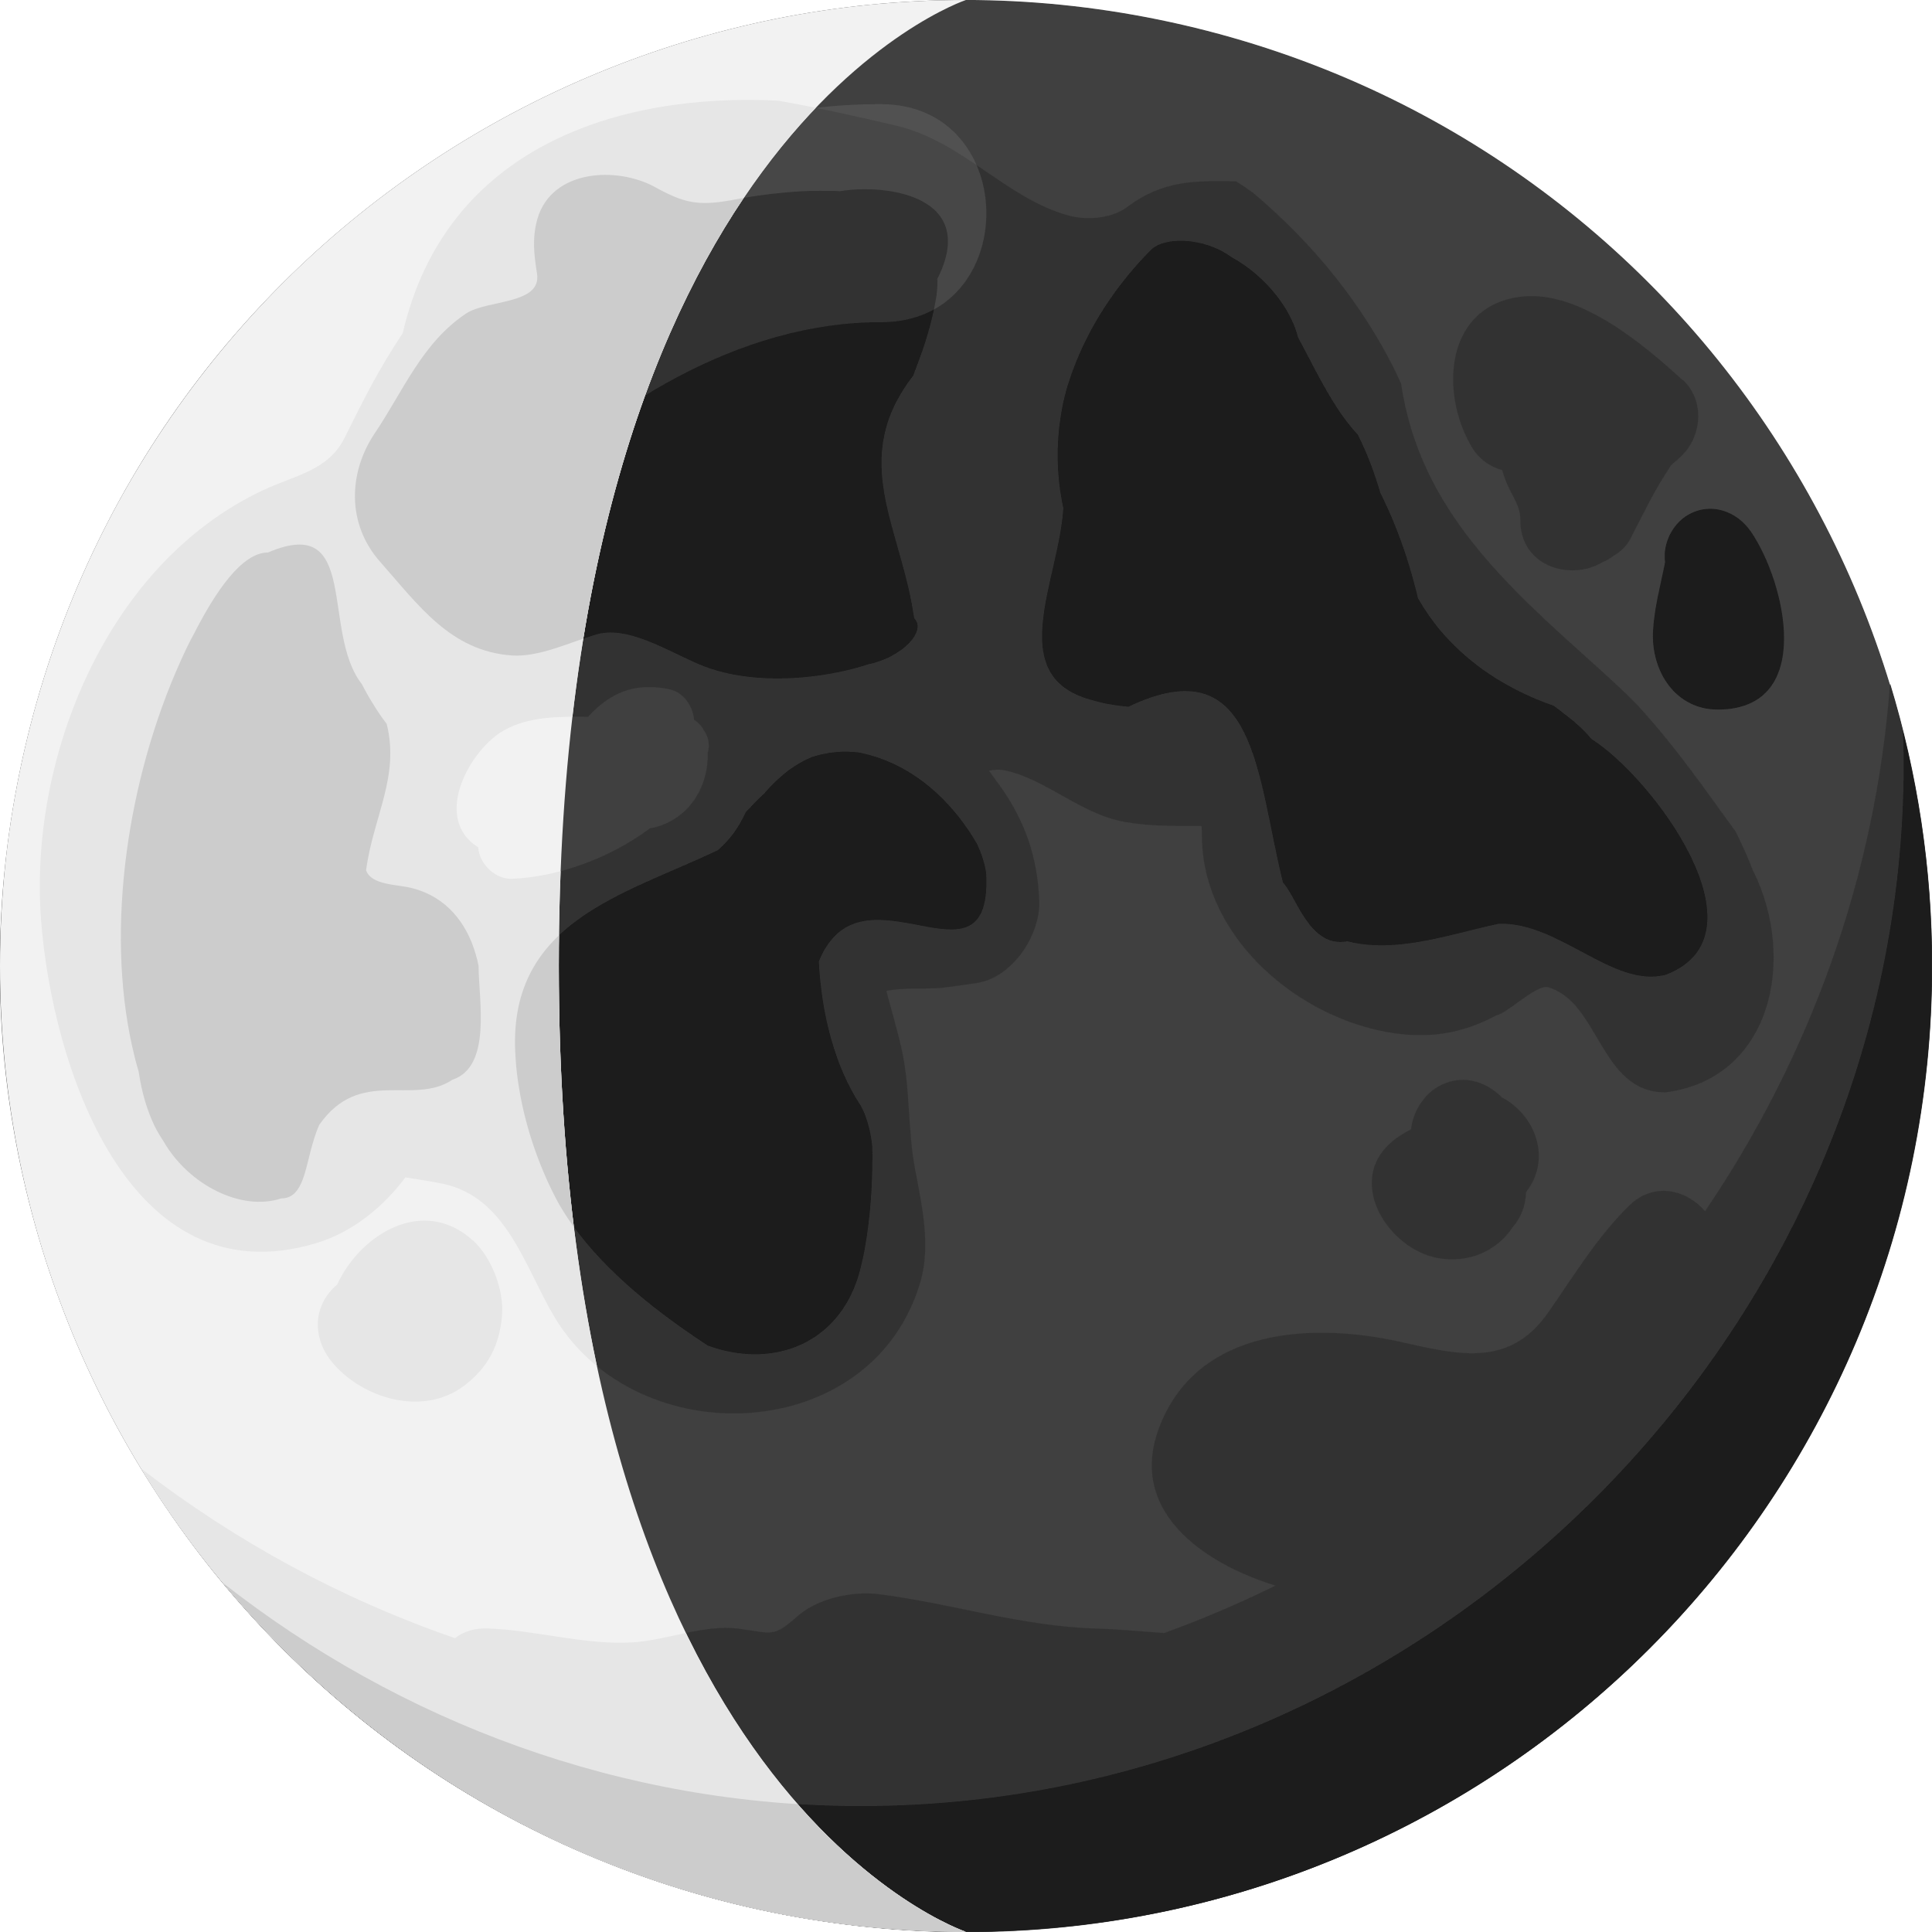
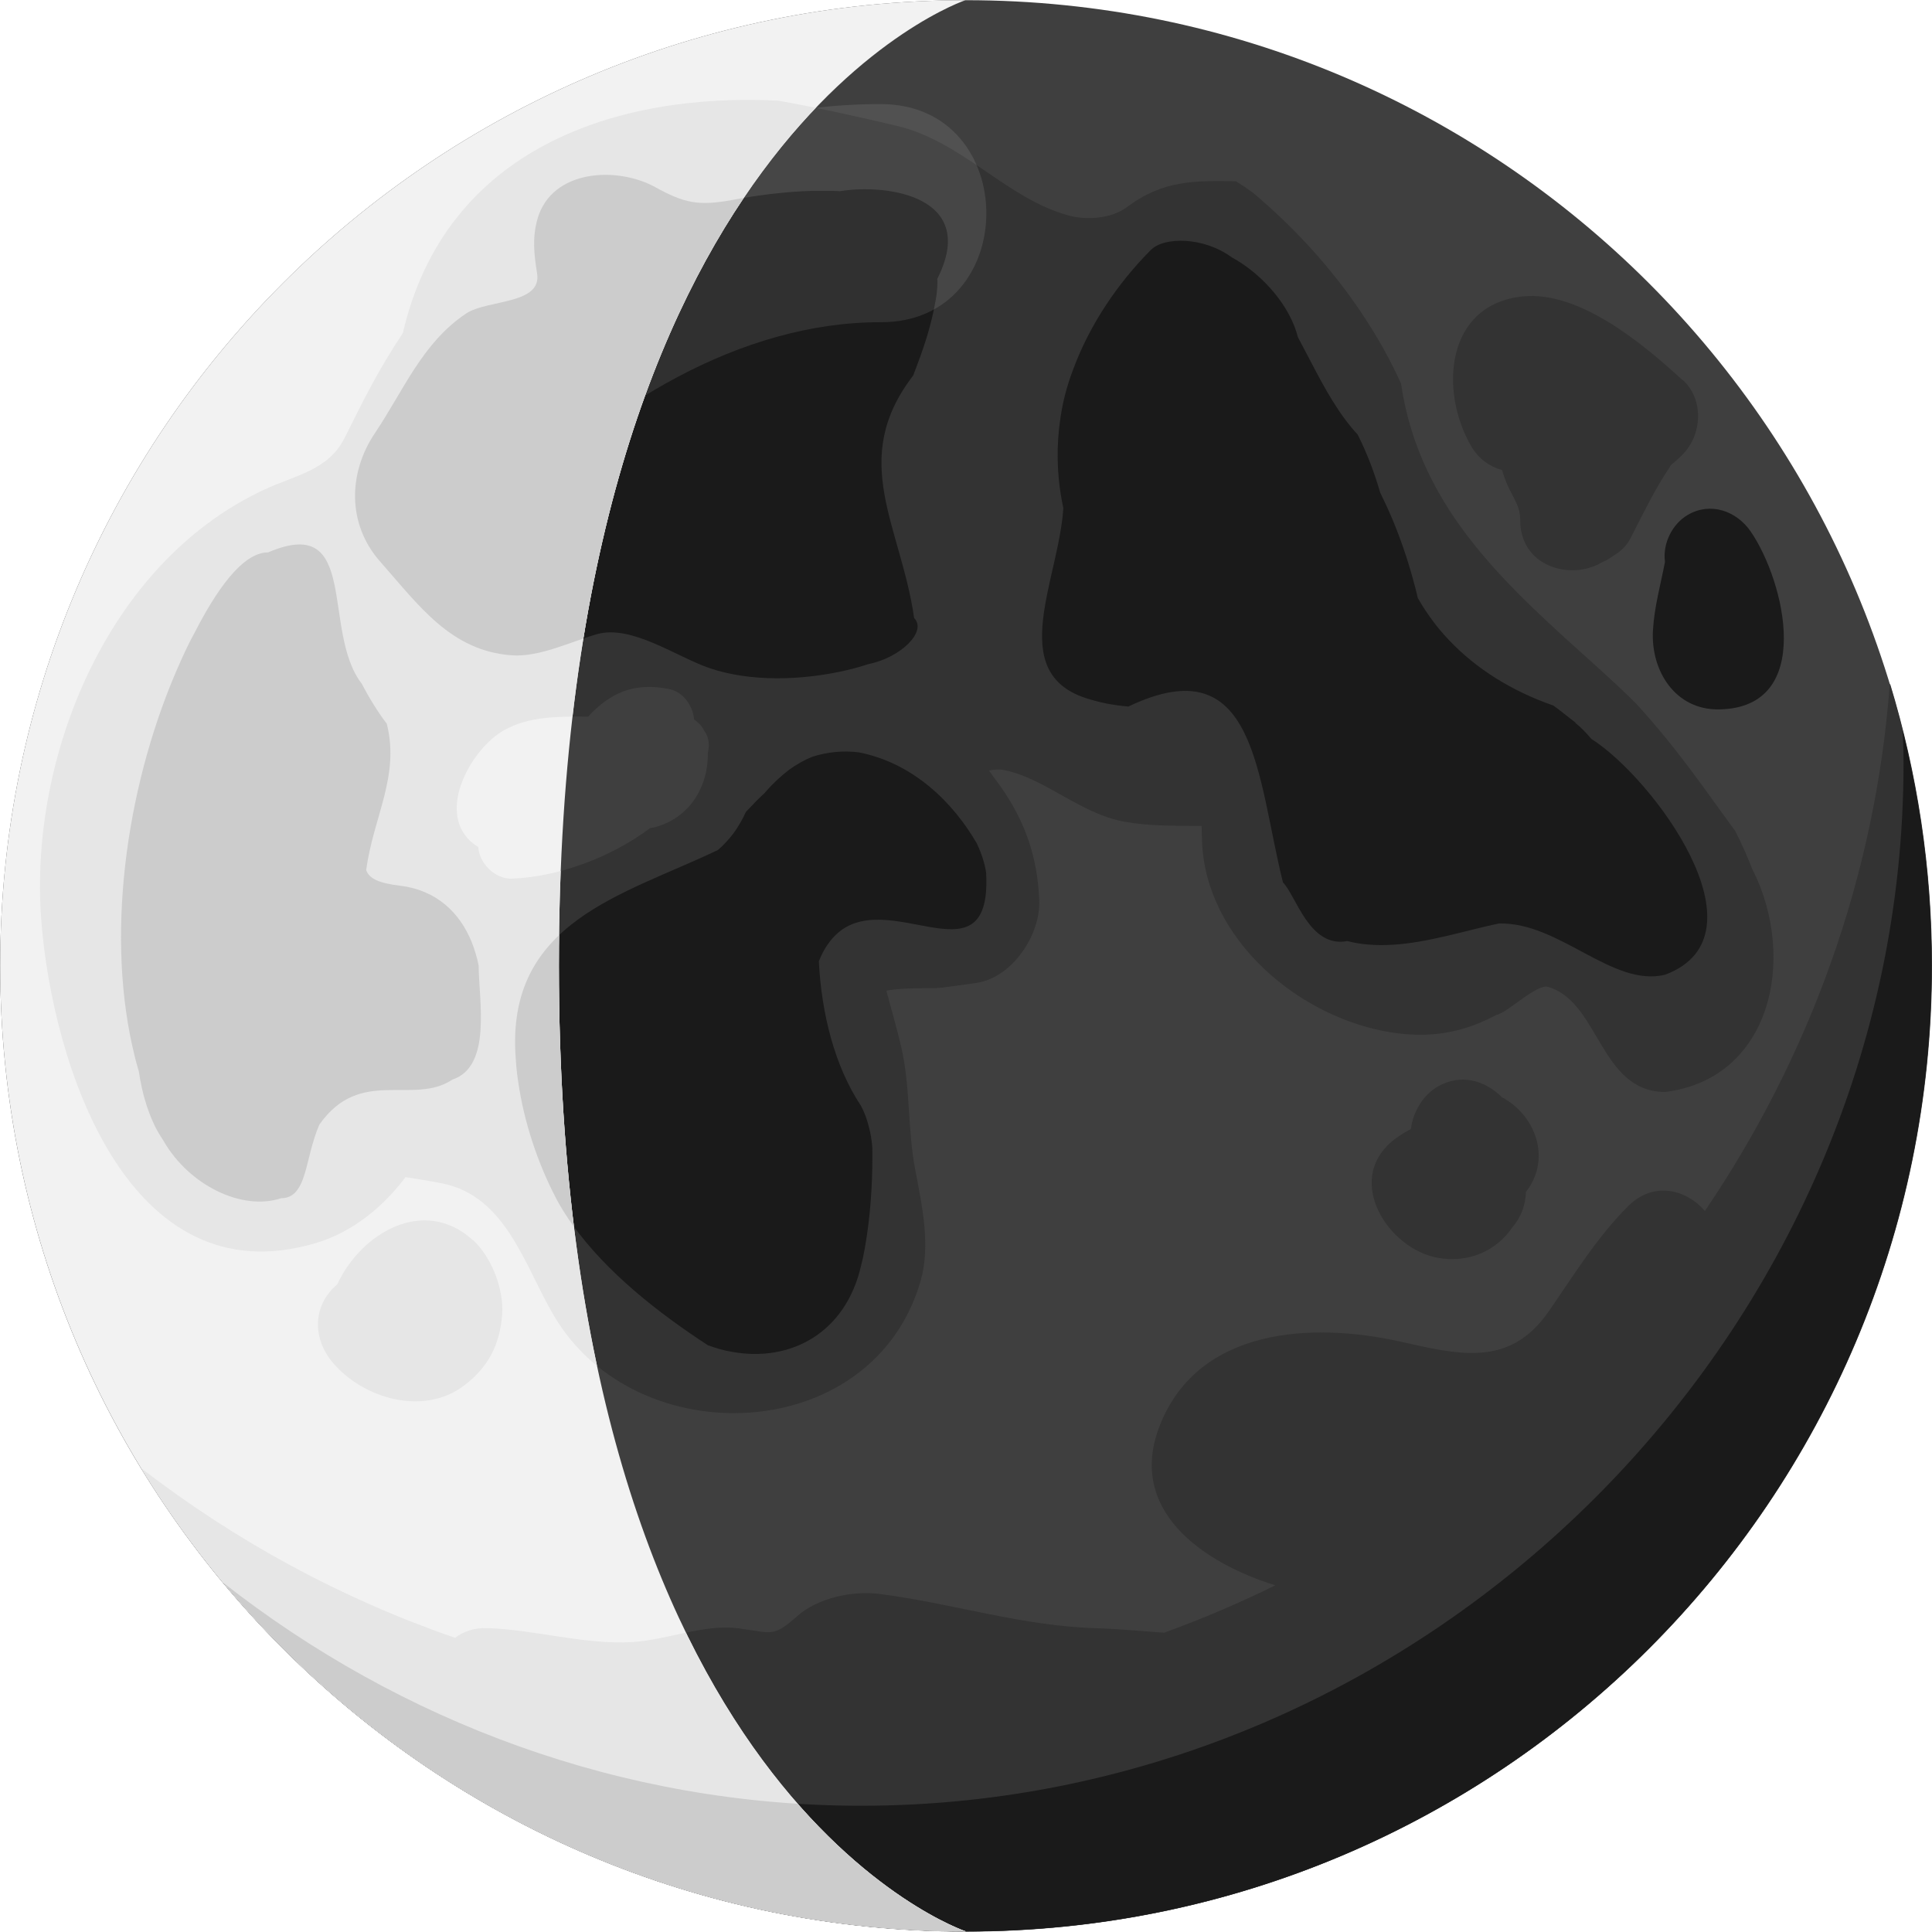
- <svg xmlns="http://www.w3.org/2000/svg" viewBox="0 0 101.13 101.13">
+ <svg xmlns="http://www.w3.org/2000/svg" id="a" data-name="Layer 1" viewBox="0 0 101.15 101.14">
  <defs>
    <style>
-       .g {
+       .e {
        fill: #ccc;
      }

-       .g, .h, .i, .j, .k, .l, .m, .n {
+       .e, .f, .g, .h, .i, .j, .k, .l {
        stroke-width: 0px;
      }

-       .h {
+       .f {
        fill: #f2f2f2;
      }

-       .o {
+       .m, .l {
        isolation: isolate;
      }

-       .i {
+       .g {
        fill: #1a1a1a;
      }

-       .j {
+       .n {
+         clip-path: url(#d);
+       }
+ 
+       .h {
        fill: none;
      }

-       .k {
+       .i {
        fill: #3f3f3f;
      }

-       .p {
-         clip-path: url(#f);
+       .j {
+         fill: #e6e6e6;
+       }
+ 
+       .k {
+         fill: #333;
      }

      .l {
-         fill: #e6e6e6;
-       }
- 
-       .m {
        fill: #525252;
        mix-blend-mode: screen;
        opacity: .3;
      }
- 
-       .q {
-         filter: url(#d);
-       }
- 
-       .n {
-         fill: #333;
-       }
    </style>
-     <filter id="d" data-name="outer-glow-1" filterUnits="userSpaceOnUse">
-       <feOffset dx="0" dy="0" />
-       <feGaussianBlur result="e" stdDeviation="10" />
-       <feFlood flood-color="#fff" flood-opacity=".3" />
-       <feComposite in2="e" operator="in" />
-       <feComposite in="SourceGraphic" />
-     </filter>
-     <clipPath id="f">
-       <path class="j" d="M29.25,50.56c0,43.47,21.31,50.56,21.31,50.56C22.64,101.13,0,78.49,0,50.56S22.64,0,50.56,0c0,0-21.31,7.09-21.31,50.56Z" />
+     <clipPath id="d">
+       <path class="h" d="M29.26,50.56c0,43.47,21.31,50.56,21.31,50.56C22.65,101.13.01,78.49.01,50.56S22.65,0,50.57,0C50.57,0,29.26,7.09,29.26,50.56Z" />
    </clipPath>
  </defs>
-   <g class="o">
-     <g id="b" data-name="Layer 2">
-       <g id="c" data-name="objects">
-         <g class="q">
+   <g class="m">
+     <g id="b">
+       <g id="c">
+         <g>
          <g>
            <g>
-               <circle class="k" cx="50.56" cy="50.56" r="50.56" transform="translate(-10.08 88.46) rotate(-77)" />
-               <path class="n" d="M98.93,35.81c-.75,10.11-4.23,19.56-9.68,27.59-.95-1.11-2.67-1.59-4.01-.26-1.66,1.65-2.86,3.64-4.19,5.55-2.05,2.94-4.74,2.22-7.79,1.54-4.56-1.01-10.48-.73-12.52,4.33-1.82,4.49,2.22,7.26,6.02,8.44-1.89.93-3.83,1.76-5.82,2.48-1.19-.08-2.37-.2-3.47-.23-3.99-.11-7.55-1.3-11.44-1.8-1.4-.18-3.23.21-4.3,1.16-1.28,1.14-1.31.87-3.09.64-1.8-.23-3.76.62-5.55.72-2.49.15-5.08-.65-7.59-.73-.7-.02-1.26.18-1.68.51-5.95-2.05-11.49-5.07-16.41-8.86,8.88,14.53,24.89,24.23,43.17,24.23,27.93,0,50.56-22.64,50.56-50.56,0-5.13-.77-10.09-2.19-14.75Z" />
-               <path class="i" d="M99.61,38.29c.02.56.04,1.11.04,1.67,0,29.75-24.83,54.58-54.58,54.58-12.5,0-24.12-4.4-33.41-11.69,9.27,11.16,23.25,18.27,38.9,18.27,27.93,0,50.56-22.64,50.56-50.56,0-4.24-.53-8.35-1.51-12.28Z" />
-               <path class="n" d="M91.79,45.65c-.28-.73-.6-1.45-.95-2.14-1.6-2.18-2.98-4.25-5.17-6.65-.63-.64-1.3-1.25-1.97-1.86-4.69-4.22-9.38-8.25-10.36-14.92-.58-1.29-1.28-2.52-2.07-3.7-1.57-2.35-3.52-4.47-5.68-6.29-.29-.21-.59-.41-.89-.6-2.17-.03-3.81-.07-5.72,1.36-.8.6-2.12.69-3.05.43-3.28-.9-5.53-3.88-9.02-4.7-1.95-.46-4.04-.93-6.17-1.31-8.44-.43-17.41,2.46-19.66,12.17-.59.88-1.12,1.78-1.62,2.69-.49.92-.96,1.85-1.43,2.8-.86,1.72-2.62,1.95-4.28,2.74-8.16,3.84-12.25,14-11.6,22.5.57,7.5,4.52,19.88,14.41,16.9,1.89-.57,3.49-1.88,4.66-3.44.65.1,1.29.2,1.94.33,3.35.69,4.29,4.32,5.84,6.94,4.31,7.29,16.7,6.8,19.19-1.84.54-1.88.06-4-.29-5.86-.4-2.11-.24-4.31-.73-6.4-.22-.93-.48-1.85-.73-2.77-.02-.06-.03-.11-.04-.16.9-.19,2.18-.09,2.9-.16.61-.08,1.21-.16,1.81-.25,1.89-.28,3.36-2.52,3.29-4.32-.09-2.27-.74-4.15-2.05-6-.2-.26-.39-.53-.58-.8.26-.05.51-.07.76-.03,2.2.44,4,2.29,6.33,2.71,1.32.24,2.64.21,3.97.22.02,0,.04,0,.07.01,0,.26.02.52.02.77.17,5.18,5.13,9.34,10.03,10.06,1.39.2,2.59.11,3.73-.24.57-.17,1.12-.41,1.67-.7.54-.1,1.92-1.48,2.61-1.48,2.76.69,2.76,5.52,6.21,5.52,5.52-.69,6.9-6.9,4.62-11.56ZM37.05,39.38c.04,1.79-.95,3.47-2.82,3.94-.07.02-.14.02-.2.03-2.11,1.59-4.88,2.56-7.22,2.65-.88.04-1.72-.77-1.78-1.65-.13-.09-.27-.18-.4-.3-1.8-1.67.1-4.9,1.75-5.82,1.32-.74,2.87-.72,4.4-.71,1.09-1.18,2.35-1.84,4.26-1.44.73.15,1.23.88,1.29,1.59.22.15.4.33.52.57.22.3.31.68.21,1.13Z" />
-               <path class="n" d="M78.6,57.42c-.9-.87-2.14-1.23-3.36-.52-.73.43-1.28,1.31-1.38,2.21-.36.19-.71.4-1.02.67-2.42,2.07-.18,5.59,2.41,6.07,1.61.3,3.1-.36,3.93-1.61.44-.5.68-1.15.7-1.83,0,0,.02-.02.02-.03,1.36-1.79.42-4.06-1.31-4.95Z" />
-               <path class="n" d="M24.75,64.93c-2.57-2.34-5.88-.35-7.1,2.31-.08.07-.16.14-.23.21-1.1,1.15-.99,2.74,0,3.9,1.59,1.87,4.72,2.79,6.84,1.21,1.28-.95,1.9-2.15,2.02-3.73.1-1.33-.55-3.01-1.53-3.91Z" />
-               <path class="n" d="M88.08,19.9c-2.05-1.88-5.39-4.69-8.38-4.38-4.04.43-4.36,4.97-2.68,7.85.37.64.96,1.06,1.61,1.24.1.34.22.67.39,1.01.27.55.56.96.56,1.57-.03,2.48,2.65,3.23,4.28,2.25.2-.08.39-.19.56-.32.39-.22.73-.53.94-.95.65-1.26,1.25-2.53,2.04-3.7.02-.04.04-.08.07-.12.21-.17.42-.35.62-.56,1.02-1.04,1.12-2.88,0-3.9Z" />
-               <path class="i" d="M82.46,37.82c-.41-.31-.79-.63-1.14-.88-2.16-.75-4.03-1.91-5.46-3.42-.29-.3-.56-.62-.81-.95-.3-.4-.58-.82-.83-1.26-.08-.35-.17-.7-.27-1.05-.29-1.05-.65-2.1-1.08-3.12-.19-.45-.4-.9-.62-1.35-.14-.49-.31-.99-.5-1.5-.2-.51-.42-1.03-.68-1.54-.97-1.04-1.71-2.39-2.42-3.75-.24-.45-.47-.91-.71-1.35-.3-1.2-1.16-2.43-2.27-3.36-.37-.31-.77-.59-1.18-.81-1.48-1.09-3.55-1.09-4.24-.4-1.72,1.72-3.19,3.89-4.06,6.22-.18.47-.33.94-.45,1.41-.36,1.47-.46,2.97-.31,4.44.05.49.13.97.23,1.45-.23,3.73-2.99,8.56,1.15,9.94.34.11.71.21,1.09.29.38.07.77.13,1.17.16,6.71-3.21,6.71,3.69,8.09,9.21.69.69,1.38,3.45,3.37,3.07.35.09.71.15,1.07.18,1.8.16,3.68-.33,5.53-.79.45-.11.89-.22,1.34-.31,3.18-.08,5.94,3.36,8.7,2.68,5.52-2.07-.69-10.35-3.86-12.34-.28-.33-.55-.61-.84-.84Z" />
-               <path class="i" d="M49.04,14.64c2.24-4.35-2.59-5.04-5.07-4.63-.35-.02-.7-.02-1.04-.02-.69,0-1.35.04-1.94.1-.91.08-1.82.22-2.72.39-1.72.31-2.47.15-3.99-.69-1.99-1.09-5.4-.93-6.15,1.67-.28,1-.18,1.85-.02,2.86.26,1.63-2.61,1.36-3.71,2.09-2.3,1.53-3.29,4.05-4.77,6.25-1.42,2.1-1.47,4.79.27,6.75,2.01,2.27,3.68,4.67,6.89,4.9,1.46.1,3.09-.72,4.46-1.11,1.81-.51,4.2,1.21,5.89,1.78,2.11.72,4.8.66,7.17.11.39-.09.78-.2,1.14-.32,1.71-.34,3.09-1.72,2.4-2.41-.69-4.83-3.45-8.28-.05-12.7.13-.35.26-.68.38-1.02.36-1,.66-2.02.84-3.19.04-.29.05-.57.05-.82Z" />
-               <path class="i" d="M51.14,44.17c-1.24-2.14-3.31-4.21-6.18-4.78-.41-.05-.81-.06-1.22-.02-.41.04-.82.12-1.22.25-.4.16-.82.39-1.24.7-.42.32-.85.72-1.29,1.23-.33.3-.64.63-.95.96-.19.42-.41.79-.65,1.12-.25.33-.52.62-.81.87-4.92,2.36-11.13,3.74-10.59,10.9.03.54.1,1.08.19,1.62.36,2.16,1.14,4.29,2.07,5.99.22.38.46.76.72,1.12,1.81,2.52,4.52,4.63,7.08,6.3.43.16.86.28,1.29.35,3.01.54,5.93-.96,6.74-4.55.13-.51.22-1.04.3-1.58.24-1.61.3-3.23.28-4.58-.03-.38-.09-.75-.19-1.11-.09-.36-.22-.72-.4-1.06-1.38-2.07-2.07-4.83-2.21-7.57.14-.35.29-.64.47-.89,2.57-3.75,8.62,2.53,8.29-3.74-.07-.48-.23-.99-.48-1.52Z" />
-               <path class="i" d="M91.65,27.83c-.74-1.08-2.11-1.57-3.3-.87-.82.48-1.32,1.51-1.19,2.46-.23,1.2-.56,2.35-.63,3.59-.12,2.12,1.18,4.18,3.48,4.13,5.02-.09,3.43-6.7,1.64-9.31Z" />
-               <path class="i" d="M20.92,46.37c-.55-.07-.95-.16-1.23-.29-.28-.13-.45-.3-.53-.53.39-2.83,1.77-4.9,1.08-7.66-.26-.34-.5-.69-.71-1.04-.22-.35-.41-.69-.59-1.04-2.15-2.75-.08-8.96-4.91-6.89-1.38,0-2.76,2.07-3.88,4.26-.25.45-.48.94-.7,1.43-2.76,6.13-3.93,13.9-2.53,20.17.1.45.21.89.34,1.32.16,1.09.44,2.03.84,2.86.14.28.3.54.47.8,1.32,2.28,4.08,3.66,6.15,2.97,1.03,0,1.21-1.21,1.55-2.53.12-.44.25-.89.44-1.32,2.14-3.05,4.9-.98,6.97-2.36,2.07-.69,1.38-4.14,1.37-5.96-.08-.43-.21-.84-.36-1.23-.63-1.55-1.84-2.73-3.77-2.96Z" />
+               <circle class="i" cx="50.57" cy="50.57" r="50.56" />
+               <path class="k" d="M98.94,35.81c-.75,10.11-4.23,19.56-9.68,27.59-.95-1.11-2.67-1.59-4.01-.26-1.66,1.65-2.86,3.64-4.19,5.55-2.05,2.94-4.74,2.22-7.79,1.54-4.56-1.01-10.48-.73-12.52,4.33-1.82,4.49,2.22,7.26,6.02,8.44-1.89.93-3.83,1.76-5.82,2.48-1.19-.08-2.37-.2-3.47-.23-3.99-.11-7.55-1.3-11.44-1.8-1.4-.18-3.23.21-4.3,1.16-1.28,1.14-1.31.87-3.09.64-1.8-.23-3.76.62-5.55.72-2.49.15-5.08-.65-7.59-.73-.7-.02-1.26.18-1.68.51-5.95-2.05-11.49-5.07-16.41-8.86,8.88,14.53,24.89,24.23,43.17,24.23,27.93,0,50.56-22.64,50.56-50.56,0-5.13-.77-10.09-2.19-14.75h-.02Z" />
+               <path class="g" d="M99.62,38.29c.02.56.04,1.11.04,1.67,0,29.75-24.83,54.58-54.58,54.58-12.5,0-24.12-4.4-33.41-11.69,9.27,11.16,23.25,18.27,38.9,18.27,27.93,0,50.56-22.64,50.56-50.56,0-4.24-.53-8.35-1.51-12.28h0Z" />
+               <path class="k" d="M91.8,45.65c-.28-.73-.6-1.45-.95-2.14-1.6-2.18-2.98-4.25-5.17-6.65-.63-.64-1.3-1.25-1.97-1.86-4.69-4.22-9.38-8.25-10.36-14.92-.58-1.29-1.28-2.52-2.07-3.7-1.57-2.35-3.52-4.47-5.68-6.29-.29-.21-.59-.41-.89-.6-2.17-.03-3.81-.07-5.72,1.36-.8.6-2.12.69-3.05.43-3.28-.9-5.53-3.88-9.02-4.7-1.95-.46-4.04-.93-6.17-1.31-8.44-.43-17.41,2.46-19.66,12.17-.59.88-1.12,1.78-1.62,2.69-.49.92-.96,1.85-1.43,2.8-.86,1.72-2.62,1.95-4.28,2.74-8.16,3.84-12.25,14-11.6,22.5.57,7.5,4.52,19.88,14.41,16.9,1.89-.57,3.49-1.88,4.66-3.44.65.1,1.29.2,1.94.33,3.35.69,4.29,4.32,5.84,6.94,4.31,7.29,16.7,6.8,19.19-1.84.54-1.88.06-4-.29-5.86-.4-2.11-.24-4.31-.73-6.4-.22-.93-.48-1.85-.73-2.77-.02-.06-.03-.11-.04-.16.9-.19,2.18-.09,2.9-.16.61-.08,1.21-.16,1.81-.25,1.89-.28,3.36-2.52,3.29-4.32-.09-2.27-.74-4.15-2.05-6-.2-.26-.39-.53-.58-.8.26-.05.51-.07.76-.03,2.2.44,4,2.29,6.33,2.71,1.32.24,2.64.21,3.97.22.02,0,.04,0,.07,0,0,.26.02.52.02.77.17,5.18,5.13,9.34,10.03,10.06,1.39.2,2.59.11,3.73-.24.57-.17,1.12-.41,1.67-.7.54-.1,1.92-1.48,2.61-1.48,2.76.69,2.76,5.52,6.21,5.52,5.52-.69,6.9-6.9,4.62-11.56v.03ZM37.06,39.38c.04,1.79-.95,3.47-2.82,3.94-.07.02-.14.02-.2.03-2.11,1.59-4.88,2.56-7.22,2.65-.88.04-1.72-.77-1.78-1.65-.13-.09-.27-.18-.4-.3-1.8-1.67.1-4.9,1.75-5.82,1.32-.74,2.87-.72,4.4-.71,1.09-1.18,2.35-1.84,4.26-1.44.73.15,1.23.88,1.29,1.59.22.15.4.33.52.57.22.3.31.68.21,1.13h-.01Z" />
+               <path class="k" d="M78.61,57.42c-.9-.87-2.14-1.23-3.36-.52-.73.43-1.28,1.31-1.38,2.21-.36.19-.71.4-1.02.67-2.42,2.07-.18,5.59,2.41,6.07,1.61.3,3.1-.36,3.93-1.61.44-.5.68-1.15.7-1.83,0,0,.02-.02.02-.03,1.36-1.79.42-4.06-1.31-4.95h0Z" />
+               <path class="k" d="M24.76,64.93c-2.57-2.34-5.88-.35-7.1,2.31-.08.07-.16.14-.23.21-1.1,1.15-.99,2.74,0,3.9,1.59,1.87,4.72,2.79,6.84,1.21,1.28-.95,1.9-2.15,2.02-3.73.1-1.33-.55-3.01-1.53-3.91h0Z" />
+               <path class="k" d="M88.09,19.9c-2.05-1.88-5.39-4.69-8.38-4.38-4.04.43-4.36,4.97-2.68,7.85.37.64.96,1.06,1.61,1.24.1.34.22.67.39,1.01.27.55.56.96.56,1.57-.03,2.48,2.65,3.23,4.28,2.25.2-.08.39-.19.56-.32.39-.22.73-.53.94-.95.65-1.26,1.25-2.53,2.04-3.7.02-.04.04-.08.07-.12.21-.17.42-.35.62-.56,1.02-1.04,1.12-2.88,0-3.9h-.01Z" />
+               <path class="g" d="M82.47,37.82c-.41-.31-.79-.63-1.14-.88-2.16-.75-4.03-1.91-5.46-3.42-.29-.3-.56-.62-.81-.95-.3-.4-.58-.82-.83-1.26-.08-.35-.17-.7-.27-1.05-.29-1.05-.65-2.1-1.08-3.12-.19-.45-.4-.9-.62-1.35-.14-.49-.31-.99-.5-1.5-.2-.51-.42-1.03-.68-1.54-.97-1.04-1.71-2.39-2.42-3.75-.24-.45-.47-.91-.71-1.35-.3-1.2-1.16-2.43-2.27-3.36-.37-.31-.77-.59-1.18-.81-1.48-1.09-3.55-1.09-4.24-.4-1.72,1.72-3.19,3.89-4.06,6.22-.18.47-.33.94-.45,1.41-.36,1.47-.46,2.97-.31,4.44.05.49.13.97.23,1.45-.23,3.73-2.99,8.56,1.15,9.94.34.11.71.21,1.09.29.38.07.77.13,1.17.16,6.71-3.21,6.71,3.69,8.09,9.21.69.69,1.38,3.45,3.37,3.07.35.09.71.15,1.07.18,1.8.16,3.68-.33,5.53-.79.45-.11.89-.22,1.34-.31,3.18-.08,5.94,3.36,8.7,2.68,5.52-2.07-.69-10.35-3.86-12.34-.28-.33-.55-.61-.84-.84v-.03Z" />
+               <path class="g" d="M49.05,14.64c2.24-4.35-2.59-5.04-5.07-4.63-.35-.02-.7-.02-1.04-.02-.69,0-1.35.04-1.94.1-.91.08-1.82.22-2.72.39-1.72.31-2.47.15-3.99-.69-1.99-1.09-5.4-.93-6.15,1.67-.28,1-.18,1.85-.02,2.86.26,1.63-2.61,1.36-3.71,2.09-2.3,1.53-3.29,4.05-4.77,6.25-1.42,2.1-1.47,4.79.27,6.75,2.01,2.27,3.68,4.67,6.89,4.9,1.46.1,3.09-.72,4.46-1.11,1.81-.51,4.2,1.21,5.89,1.78,2.11.72,4.8.66,7.17.11.39-.09.78-.2,1.14-.32,1.71-.34,3.09-1.72,2.4-2.41-.69-4.83-3.45-8.28-.05-12.7.13-.35.26-.68.38-1.02.36-1,.66-2.02.84-3.19.04-.29.05-.57.05-.82h-.03Z" />
+               <path class="g" d="M51.15,44.17c-1.24-2.14-3.31-4.21-6.18-4.78-.41-.05-.81-.06-1.22-.02s-.82.12-1.22.25c-.4.16-.82.39-1.24.7-.42.32-.85.72-1.29,1.23-.33.3-.64.63-.95.96-.19.42-.41.79-.65,1.12-.25.33-.52.62-.81.87-4.92,2.36-11.13,3.74-10.59,10.9.03.54.1,1.08.19,1.62.36,2.16,1.14,4.29,2.07,5.99.22.38.46.76.72,1.12,1.81,2.52,4.52,4.63,7.08,6.3.43.16.86.28,1.29.35,3.01.54,5.93-.96,6.74-4.55.13-.51.22-1.04.3-1.58.24-1.61.3-3.23.28-4.58-.03-.38-.09-.75-.19-1.11-.09-.36-.22-.72-.4-1.06-1.38-2.07-2.07-4.83-2.21-7.57.14-.35.29-.64.47-.89,2.57-3.75,8.62,2.53,8.29-3.74-.07-.48-.23-.99-.48-1.52h0Z" />
+               <path class="g" d="M91.66,27.83c-.74-1.08-2.11-1.57-3.3-.87-.82.48-1.32,1.51-1.19,2.46-.23,1.2-.56,2.35-.63,3.59-.12,2.12,1.18,4.18,3.48,4.13,5.02-.09,3.43-6.7,1.64-9.31Z" />
+               <path class="g" d="M20.93,46.37c-.55-.07-.95-.16-1.23-.29-.28-.13-.45-.3-.53-.53.39-2.83,1.77-4.9,1.08-7.66-.26-.34-.5-.69-.71-1.04-.22-.35-.41-.69-.59-1.04-2.15-2.75-.08-8.96-4.91-6.89-1.38,0-2.76,2.07-3.88,4.26-.25.45-.48.94-.7,1.43-2.76,6.13-3.93,13.9-2.53,20.17.1.45.21.89.34,1.32.16,1.09.44,2.03.84,2.86.14.28.3.54.47.8,1.32,2.28,4.08,3.66,6.15,2.97,1.03,0,1.21-1.21,1.55-2.53.12-.44.25-.89.44-1.32,2.14-3.05,4.9-.98,6.97-2.36,2.07-.69,1.38-4.14,1.37-5.96-.08-.43-.21-.84-.36-1.23-.63-1.55-1.84-2.73-3.77-2.96Z" />
            </g>
-             <path class="m" d="M46.11,5.45c-9.93-.02-18.95,5.12-26.15,11.6-3.65,3.29-6.77,7.4-9.4,11.52-3.1,4.86-4.02,10.36-5.28,15.86-1.64,7.17,9.37,10.21,11.01,3.04.86-3.75,1.32-7.72,3.03-11.21,1.78-3.63,4.52-6.9,7.32-9.79,5-5.16,12.09-9.62,19.47-9.6,7.36.01,7.36-11.41,0-11.42Z" />
+             <path class="l" d="M46.12,5.45c-9.93-.02-18.95,5.12-26.15,11.6-3.65,3.29-6.77,7.4-9.4,11.52-3.1,4.86-4.02,10.36-5.28,15.86-1.64,7.17,9.37,10.21,11.01,3.04.86-3.75,1.32-7.72,3.03-11.21,1.78-3.63,4.52-6.9,7.32-9.79,5-5.16,12.09-9.62,19.47-9.6,7.36.01,7.36-11.41,0-11.42Z" />
          </g>
-           <g class="p">
+           <g class="n">
            <g>
-               <circle class="h" cx="50.56" cy="50.56" r="50.56" transform="translate(-10.08 88.46) rotate(-77)" />
-               <path class="l" d="M98.93,35.81c-.75,10.11-4.23,19.56-9.68,27.59-.95-1.11-2.67-1.59-4.01-.26-1.66,1.65-2.86,3.64-4.19,5.55-2.05,2.94-4.74,2.21-7.79,1.54-4.56-1.01-10.48-.73-12.52,4.33-1.82,4.49,2.22,7.26,6.02,8.44-1.89.93-3.83,1.76-5.82,2.48-1.19-.08-2.37-.2-3.47-.23-3.99-.11-7.55-1.3-11.44-1.8-1.4-.18-3.23.21-4.3,1.16-1.28,1.14-1.31.87-3.09.64-1.8-.23-3.76.62-5.55.72-2.49.15-5.08-.65-7.59-.73-.7-.02-1.26.18-1.68.51-5.95-2.05-11.49-5.07-16.41-8.86,8.88,14.53,24.89,24.23,43.17,24.23,27.93,0,50.56-22.64,50.56-50.56,0-5.13-.77-10.09-2.19-14.75Z" />
-               <path class="g" d="M99.61,38.29c.02.56.04,1.11.04,1.67,0,29.75-24.83,54.58-54.58,54.58-12.5,0-24.12-4.4-33.41-11.69,9.27,11.16,23.25,18.27,38.9,18.27,27.93,0,50.56-22.64,50.56-50.56,0-4.24-.53-8.35-1.51-12.28Z" />
-               <path class="l" d="M91.79,45.65c-.28-.73-.6-1.45-.95-2.14-1.6-2.18-2.98-4.25-5.17-6.65-.63-.64-1.3-1.25-1.97-1.86-4.69-4.22-9.38-8.25-10.36-14.92-.58-1.29-1.28-2.52-2.07-3.7-1.57-2.35-3.52-4.47-5.68-6.29-.29-.21-.59-.41-.89-.6-2.16-.03-3.81-.07-5.72,1.36-.8.6-2.12.69-3.05.43-3.28-.9-5.53-3.88-9.02-4.7-1.95-.46-4.04-.93-6.17-1.31-8.44-.43-17.41,2.46-19.66,12.17-.59.88-1.12,1.78-1.62,2.69-.49.92-.96,1.85-1.43,2.8-.86,1.72-2.62,1.95-4.28,2.74-8.16,3.84-12.25,14-11.6,22.5.57,7.5,4.52,19.88,14.41,16.9,1.89-.57,3.49-1.88,4.66-3.44.65.1,1.29.2,1.94.33,3.35.69,4.29,4.32,5.84,6.94,4.31,7.29,16.7,6.8,19.19-1.84.54-1.88.06-4-.29-5.86-.4-2.11-.24-4.31-.73-6.4-.22-.93-.48-1.85-.73-2.77-.02-.06-.03-.11-.04-.16.9-.19,2.18-.09,2.9-.16.61-.08,1.21-.16,1.81-.25,1.89-.28,3.36-2.52,3.29-4.32-.09-2.27-.74-4.15-2.05-6-.2-.26-.39-.53-.58-.8.26-.05.51-.07.76-.03,2.2.44,4,2.29,6.33,2.71,1.32.24,2.64.21,3.97.22.02,0,.04,0,.07.01,0,.26.02.52.02.77.17,5.18,5.13,9.34,10.03,10.06,1.39.2,2.59.11,3.73-.24.57-.17,1.12-.41,1.67-.7.54-.1,1.92-1.48,2.61-1.48,2.76.69,2.76,5.52,6.21,5.52,5.52-.69,6.9-6.9,4.62-11.56ZM37.05,39.38c.04,1.79-.95,3.46-2.82,3.94-.07.02-.14.02-.2.03-2.11,1.59-4.88,2.56-7.22,2.65-.88.04-1.72-.77-1.78-1.65-.13-.09-.27-.18-.4-.3-1.8-1.67.1-4.9,1.75-5.82,1.32-.74,2.87-.72,4.4-.71,1.09-1.18,2.35-1.84,4.26-1.44.73.15,1.23.88,1.29,1.59.22.15.4.33.52.57.22.3.31.68.21,1.13Z" />
-               <path class="l" d="M78.6,57.42c-.9-.87-2.14-1.23-3.36-.52-.73.43-1.28,1.31-1.38,2.21-.36.19-.71.4-1.02.67-2.42,2.07-.18,5.59,2.41,6.07,1.61.3,3.1-.36,3.93-1.61.44-.5.68-1.15.7-1.83,0,0,.02-.02.02-.03,1.36-1.79.42-4.06-1.31-4.95Z" />
-               <path class="l" d="M24.75,64.93c-2.57-2.34-5.88-.35-7.1,2.31-.08.07-.16.14-.23.21-1.1,1.15-.99,2.74,0,3.9,1.59,1.87,4.72,2.79,6.84,1.21,1.28-.95,1.9-2.15,2.02-3.73.1-1.33-.55-3.01-1.53-3.91Z" />
-               <path class="l" d="M88.08,19.9c-2.05-1.88-5.39-4.69-8.38-4.38-4.04.43-4.36,4.97-2.68,7.85.37.64.96,1.06,1.61,1.24.1.34.22.67.39,1.01.27.55.56.96.56,1.57-.03,2.48,2.65,3.23,4.28,2.25.2-.08.39-.19.56-.32.39-.22.73-.53.94-.95.65-1.26,1.25-2.53,2.04-3.7.02-.04.04-.08.07-.12.21-.17.42-.35.62-.56,1.02-1.04,1.12-2.88,0-3.9Z" />
-               <path class="g" d="M82.46,37.82c-.41-.31-.79-.63-1.14-.88-2.16-.75-4.03-1.91-5.46-3.42-.29-.3-.56-.62-.81-.95-.3-.4-.58-.82-.83-1.26-.08-.35-.17-.7-.27-1.05-.29-1.05-.65-2.1-1.08-3.12-.19-.45-.4-.9-.62-1.35-.14-.49-.31-.99-.5-1.5-.2-.51-.42-1.03-.68-1.54-.97-1.04-1.71-2.39-2.42-3.75-.24-.45-.47-.91-.71-1.35-.3-1.2-1.16-2.43-2.27-3.36-.37-.31-.77-.59-1.18-.81-1.48-1.09-3.55-1.09-4.24-.4-1.72,1.72-3.19,3.89-4.06,6.22-.18.47-.33.94-.45,1.41-.36,1.47-.46,2.97-.31,4.44.05.49.13.97.23,1.45-.23,3.73-2.99,8.56,1.15,9.94.34.11.71.21,1.09.29.38.07.77.13,1.17.16,6.71-3.21,6.71,3.69,8.09,9.21.69.69,1.38,3.45,3.37,3.07.35.09.71.15,1.07.18,1.8.16,3.68-.33,5.53-.79.45-.11.89-.22,1.34-.31,3.18-.08,5.94,3.36,8.7,2.68,5.52-2.07-.69-10.35-3.86-12.34-.28-.33-.55-.61-.84-.84Z" />
-               <path class="g" d="M49.04,14.64c2.24-4.35-2.59-5.04-5.07-4.63-.35-.02-.7-.02-1.04-.02-.69,0-1.35.04-1.94.1-.91.08-1.82.22-2.72.39-1.72.31-2.47.15-3.99-.69-1.99-1.09-5.4-.93-6.15,1.67-.28,1-.18,1.85-.02,2.86.26,1.63-2.61,1.36-3.71,2.09-2.3,1.53-3.29,4.05-4.77,6.25-1.42,2.1-1.47,4.79.27,6.75,2.01,2.27,3.68,4.67,6.89,4.9,1.46.1,3.09-.72,4.46-1.11,1.81-.51,4.2,1.21,5.89,1.78,2.11.72,4.8.66,7.17.11.39-.09.78-.2,1.14-.32,1.71-.34,3.09-1.72,2.4-2.41-.69-4.83-3.45-8.28-.05-12.7.13-.35.26-.68.38-1.02.36-1,.66-2.02.84-3.19.04-.29.05-.57.05-.82Z" />
-               <path class="g" d="M51.14,44.17c-1.24-2.14-3.31-4.21-6.18-4.78-.41-.05-.81-.06-1.22-.02-.41.04-.82.12-1.22.25-.4.16-.82.39-1.24.7-.42.32-.85.72-1.29,1.23-.33.3-.64.63-.95.96-.19.42-.41.79-.65,1.12-.25.33-.52.62-.81.87-4.92,2.36-11.13,3.74-10.59,10.9.03.54.1,1.08.19,1.62.36,2.16,1.14,4.29,2.07,5.99.22.38.46.76.72,1.12,1.81,2.52,4.52,4.63,7.08,6.3.43.16.86.28,1.29.35,3.01.54,5.93-.96,6.74-4.55.13-.51.22-1.04.3-1.58.24-1.61.3-3.23.28-4.58-.03-.38-.09-.75-.19-1.11-.09-.36-.22-.72-.4-1.06-1.38-2.07-2.07-4.83-2.21-7.57.14-.35.29-.64.47-.89,2.57-3.75,8.62,2.53,8.29-3.74-.07-.48-.23-.99-.48-1.52Z" />
-               <path class="g" d="M91.65,27.83c-.74-1.08-2.11-1.57-3.3-.87-.82.48-1.32,1.51-1.19,2.46-.23,1.2-.56,2.35-.63,3.59-.12,2.12,1.18,4.18,3.48,4.13,5.02-.09,3.43-6.7,1.64-9.31Z" />
-               <path class="g" d="M20.92,46.37c-.55-.07-.95-.16-1.23-.29-.28-.13-.45-.3-.53-.53.39-2.83,1.77-4.9,1.08-7.66-.26-.34-.5-.69-.71-1.04-.22-.35-.41-.69-.59-1.04-2.15-2.75-.08-8.96-4.91-6.89-1.38,0-2.76,2.07-3.88,4.26-.25.45-.48.94-.7,1.43-2.76,6.13-3.93,13.9-2.53,20.17.1.45.21.89.34,1.32.16,1.09.44,2.03.84,2.86.14.28.3.54.47.8,1.32,2.28,4.08,3.66,6.15,2.97,1.03,0,1.21-1.21,1.55-2.53.12-.44.25-.89.44-1.32,2.14-3.05,4.9-.98,6.97-2.36,2.07-.69,1.38-4.14,1.37-5.96-.08-.43-.21-.84-.36-1.23-.63-1.55-1.84-2.73-3.77-2.96Z" />
+               <circle class="f" cx="50.57" cy="50.57" r="50.56" />
+               <path class="j" d="M98.94,35.81c-.75,10.11-4.23,19.56-9.68,27.59-.95-1.11-2.67-1.59-4.01-.26-1.66,1.65-2.86,3.64-4.19,5.55-2.05,2.94-4.74,2.21-7.79,1.54-4.56-1.01-10.48-.73-12.52,4.33-1.82,4.49,2.22,7.26,6.02,8.44-1.89.93-3.83,1.76-5.82,2.48-1.19-.08-2.37-.2-3.47-.23-3.99-.11-7.55-1.3-11.44-1.8-1.4-.18-3.23.21-4.3,1.16-1.28,1.14-1.31.87-3.09.64-1.8-.23-3.76.62-5.55.72-2.49.15-5.08-.65-7.59-.73-.7-.02-1.26.18-1.68.51-5.95-2.05-11.49-5.07-16.41-8.86,8.88,14.53,24.89,24.23,43.17,24.23,27.93,0,50.56-22.64,50.56-50.56,0-5.13-.77-10.09-2.19-14.75h-.02Z" />
+               <path class="e" d="M99.62,38.29c.02.56.04,1.11.04,1.67,0,29.75-24.83,54.58-54.58,54.58-12.5,0-24.12-4.4-33.41-11.69,9.27,11.16,23.25,18.27,38.9,18.27,27.93,0,50.56-22.64,50.56-50.56,0-4.24-.53-8.35-1.51-12.28h0Z" />
+               <path class="j" d="M91.8,45.65c-.28-.73-.6-1.45-.95-2.14-1.6-2.18-2.98-4.25-5.17-6.65-.63-.64-1.3-1.25-1.97-1.86-4.69-4.22-9.38-8.25-10.36-14.92-.58-1.29-1.28-2.52-2.07-3.7-1.57-2.35-3.52-4.47-5.68-6.29-.29-.21-.59-.41-.89-.6-2.16-.03-3.81-.07-5.72,1.36-.8.6-2.12.69-3.05.43-3.28-.9-5.53-3.88-9.02-4.7-1.95-.46-4.04-.93-6.17-1.31-8.44-.43-17.41,2.46-19.66,12.17-.59.88-1.12,1.78-1.62,2.69-.49.92-.96,1.85-1.43,2.8-.86,1.72-2.62,1.95-4.28,2.74-8.16,3.84-12.25,14-11.6,22.5.57,7.5,4.52,19.88,14.41,16.9,1.89-.57,3.49-1.88,4.66-3.44.65.1,1.29.2,1.94.33,3.35.69,4.29,4.32,5.84,6.94,4.31,7.29,16.7,6.8,19.19-1.84.54-1.88.06-4-.29-5.86-.4-2.11-.24-4.31-.73-6.4-.22-.93-.48-1.85-.73-2.77-.02-.06-.03-.11-.04-.16.9-.19,2.18-.09,2.9-.16.61-.08,1.21-.16,1.81-.25,1.89-.28,3.36-2.52,3.29-4.32-.09-2.27-.74-4.15-2.05-6-.2-.26-.39-.53-.58-.8.26-.05.51-.07.76-.03,2.2.44,4,2.29,6.33,2.71,1.32.24,2.64.21,3.97.22.02,0,.04,0,.07,0,0,.26.02.52.02.77.17,5.18,5.13,9.34,10.03,10.06,1.39.2,2.59.11,3.73-.24.57-.17,1.12-.41,1.67-.7.54-.1,1.92-1.48,2.61-1.48,2.76.69,2.76,5.52,6.21,5.52,5.52-.69,6.9-6.9,4.62-11.56v.03ZM37.06,39.38c.04,1.79-.95,3.46-2.82,3.94-.07.02-.14.02-.2.03-2.11,1.59-4.88,2.56-7.22,2.65-.88.04-1.72-.77-1.78-1.65-.13-.09-.27-.18-.4-.3-1.8-1.67.1-4.9,1.75-5.82,1.32-.74,2.87-.72,4.4-.71,1.09-1.18,2.35-1.84,4.26-1.44.73.15,1.23.88,1.29,1.59.22.15.4.33.52.57.22.3.31.68.21,1.13h-.01Z" />
+               <path class="j" d="M78.61,57.42c-.9-.87-2.14-1.23-3.36-.52-.73.43-1.28,1.31-1.38,2.21-.36.19-.71.4-1.02.67-2.42,2.07-.18,5.59,2.41,6.07,1.61.3,3.1-.36,3.93-1.61.44-.5.68-1.15.7-1.83,0,0,.02-.02.02-.03,1.36-1.79.42-4.06-1.31-4.95h0Z" />
+               <path class="j" d="M24.76,64.93c-2.57-2.34-5.88-.35-7.1,2.31-.08.07-.16.14-.23.21-1.1,1.15-.99,2.74,0,3.9,1.59,1.87,4.72,2.79,6.84,1.21,1.28-.95,1.9-2.15,2.02-3.73.1-1.33-.55-3.01-1.53-3.91h0Z" />
+               <path class="j" d="M88.09,19.9c-2.05-1.88-5.39-4.69-8.38-4.38-4.04.43-4.36,4.97-2.68,7.85.37.64.96,1.06,1.61,1.24.1.34.22.67.39,1.01.27.55.56.96.56,1.57-.03,2.48,2.65,3.23,4.28,2.25.2-.08.39-.19.56-.32.39-.22.73-.53.94-.95.65-1.26,1.25-2.53,2.04-3.7.02-.04.04-.08.07-.12.21-.17.42-.35.62-.56,1.02-1.04,1.12-2.88,0-3.9h-.01Z" />
+               <path class="e" d="M82.47,37.82c-.41-.31-.79-.63-1.14-.88-2.16-.75-4.03-1.91-5.46-3.42-.29-.3-.56-.62-.81-.95-.3-.4-.58-.82-.83-1.26-.08-.35-.17-.7-.27-1.05-.29-1.05-.65-2.1-1.08-3.12-.19-.45-.4-.9-.62-1.35-.14-.49-.31-.99-.5-1.5-.2-.51-.42-1.03-.68-1.54-.97-1.04-1.71-2.39-2.42-3.75-.24-.45-.47-.91-.71-1.35-.3-1.2-1.16-2.43-2.27-3.36-.37-.31-.77-.59-1.18-.81-1.48-1.09-3.55-1.09-4.24-.4-1.72,1.72-3.19,3.89-4.06,6.22-.18.47-.33.94-.45,1.41-.36,1.47-.46,2.97-.31,4.44.05.49.13.97.23,1.45-.23,3.73-2.99,8.56,1.15,9.94.34.11.71.21,1.09.29.38.07.77.13,1.17.16,6.71-3.21,6.71,3.69,8.09,9.21.69.69,1.38,3.45,3.37,3.07.35.09.71.15,1.07.18,1.8.16,3.68-.33,5.53-.79.45-.11.89-.22,1.34-.31,3.18-.08,5.94,3.36,8.7,2.68,5.52-2.07-.69-10.35-3.86-12.34-.28-.33-.55-.61-.84-.84v-.03Z" />
+               <path class="e" d="M49.05,14.64c2.24-4.35-2.59-5.04-5.07-4.63-.35-.02-.7-.02-1.04-.02-.69,0-1.35.04-1.94.1-.91.08-1.82.22-2.72.39-1.72.31-2.47.15-3.99-.69-1.99-1.09-5.4-.93-6.15,1.67-.28,1-.18,1.85-.02,2.86.26,1.63-2.61,1.36-3.71,2.09-2.3,1.53-3.29,4.05-4.77,6.25-1.42,2.1-1.47,4.79.27,6.75,2.01,2.27,3.68,4.67,6.89,4.9,1.46.1,3.09-.72,4.46-1.11,1.81-.51,4.2,1.21,5.89,1.78,2.11.72,4.8.66,7.17.11.39-.09.78-.2,1.14-.32,1.71-.34,3.09-1.72,2.4-2.41-.69-4.83-3.45-8.28-.05-12.7.13-.35.26-.68.38-1.02.36-1,.66-2.02.84-3.19.04-.29.05-.57.05-.82h-.03Z" />
+               <path class="e" d="M51.15,44.17c-1.24-2.14-3.31-4.21-6.18-4.78-.41-.05-.81-.06-1.22-.02s-.82.12-1.22.25c-.4.16-.82.39-1.24.7-.42.32-.85.72-1.29,1.23-.33.3-.64.63-.95.96-.19.42-.41.79-.65,1.12-.25.33-.52.62-.81.87-4.92,2.36-11.13,3.74-10.59,10.9.03.54.1,1.08.19,1.62.36,2.16,1.14,4.29,2.07,5.99.22.38.46.76.72,1.12,1.81,2.52,4.52,4.63,7.08,6.3.43.16.86.28,1.29.35,3.01.54,5.93-.96,6.74-4.55.13-.51.22-1.04.3-1.58.24-1.61.3-3.23.28-4.58-.03-.38-.09-.75-.19-1.11-.09-.36-.22-.72-.4-1.06-1.38-2.07-2.07-4.83-2.21-7.57.14-.35.29-.64.47-.89,2.57-3.75,8.62,2.53,8.29-3.74-.07-.48-.23-.99-.48-1.52h0Z" />
+               <path class="e" d="M91.66,27.83c-.74-1.08-2.11-1.57-3.3-.87-.82.48-1.32,1.51-1.19,2.46-.23,1.2-.56,2.35-.63,3.59-.12,2.12,1.18,4.18,3.48,4.13,5.02-.09,3.43-6.7,1.64-9.31Z" />
+               <path class="e" d="M20.93,46.37c-.55-.07-.95-.16-1.23-.29-.28-.13-.45-.3-.53-.53.39-2.83,1.77-4.9,1.08-7.66-.26-.34-.5-.69-.71-1.04-.22-.35-.41-.69-.59-1.04-2.15-2.75-.08-8.96-4.91-6.89-1.38,0-2.76,2.07-3.88,4.26-.25.45-.48.94-.7,1.43-2.76,6.13-3.93,13.9-2.53,20.17.1.45.21.89.34,1.32.16,1.09.44,2.03.84,2.86.14.28.3.54.47.8,1.32,2.28,4.08,3.66,6.15,2.97,1.03,0,1.21-1.21,1.55-2.53.12-.44.25-.89.44-1.32,2.14-3.05,4.9-.98,6.97-2.36,2.07-.69,1.38-4.14,1.37-5.96-.08-.43-.21-.84-.36-1.23-.63-1.55-1.84-2.73-3.77-2.96Z" />
            </g>
          </g>
        </g>
      </g>
    </g>
  </g>
</svg>
